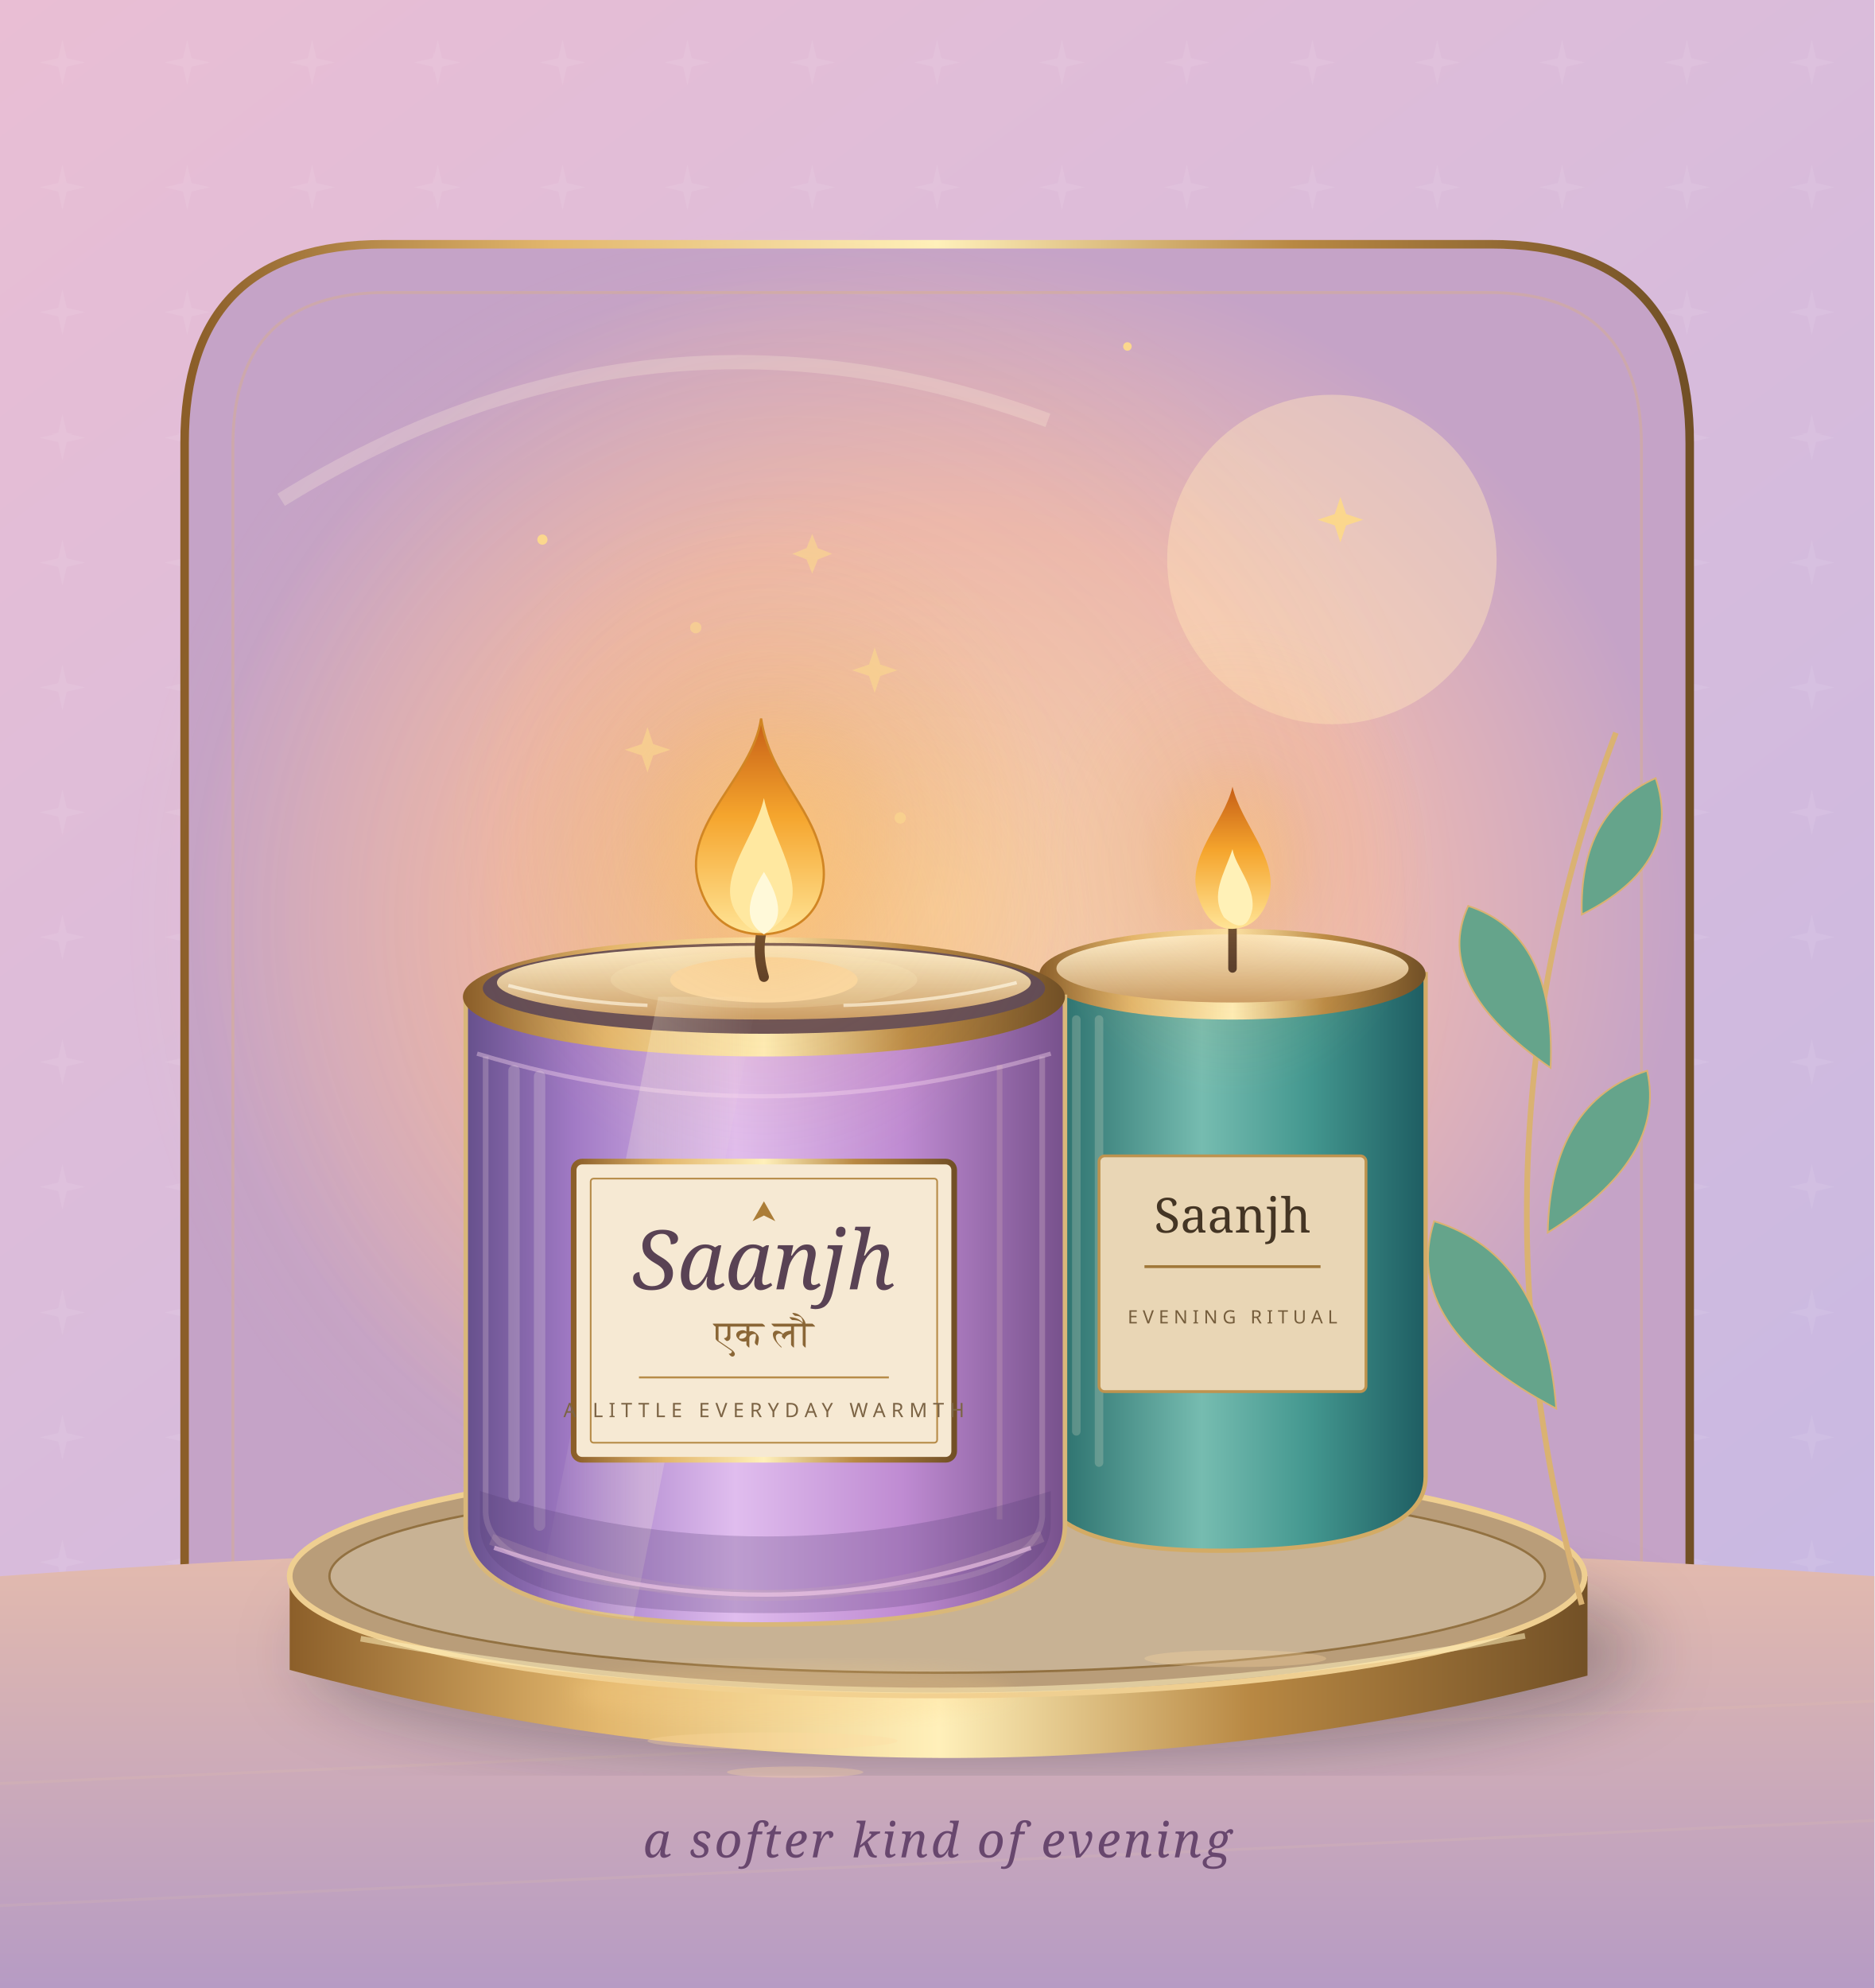
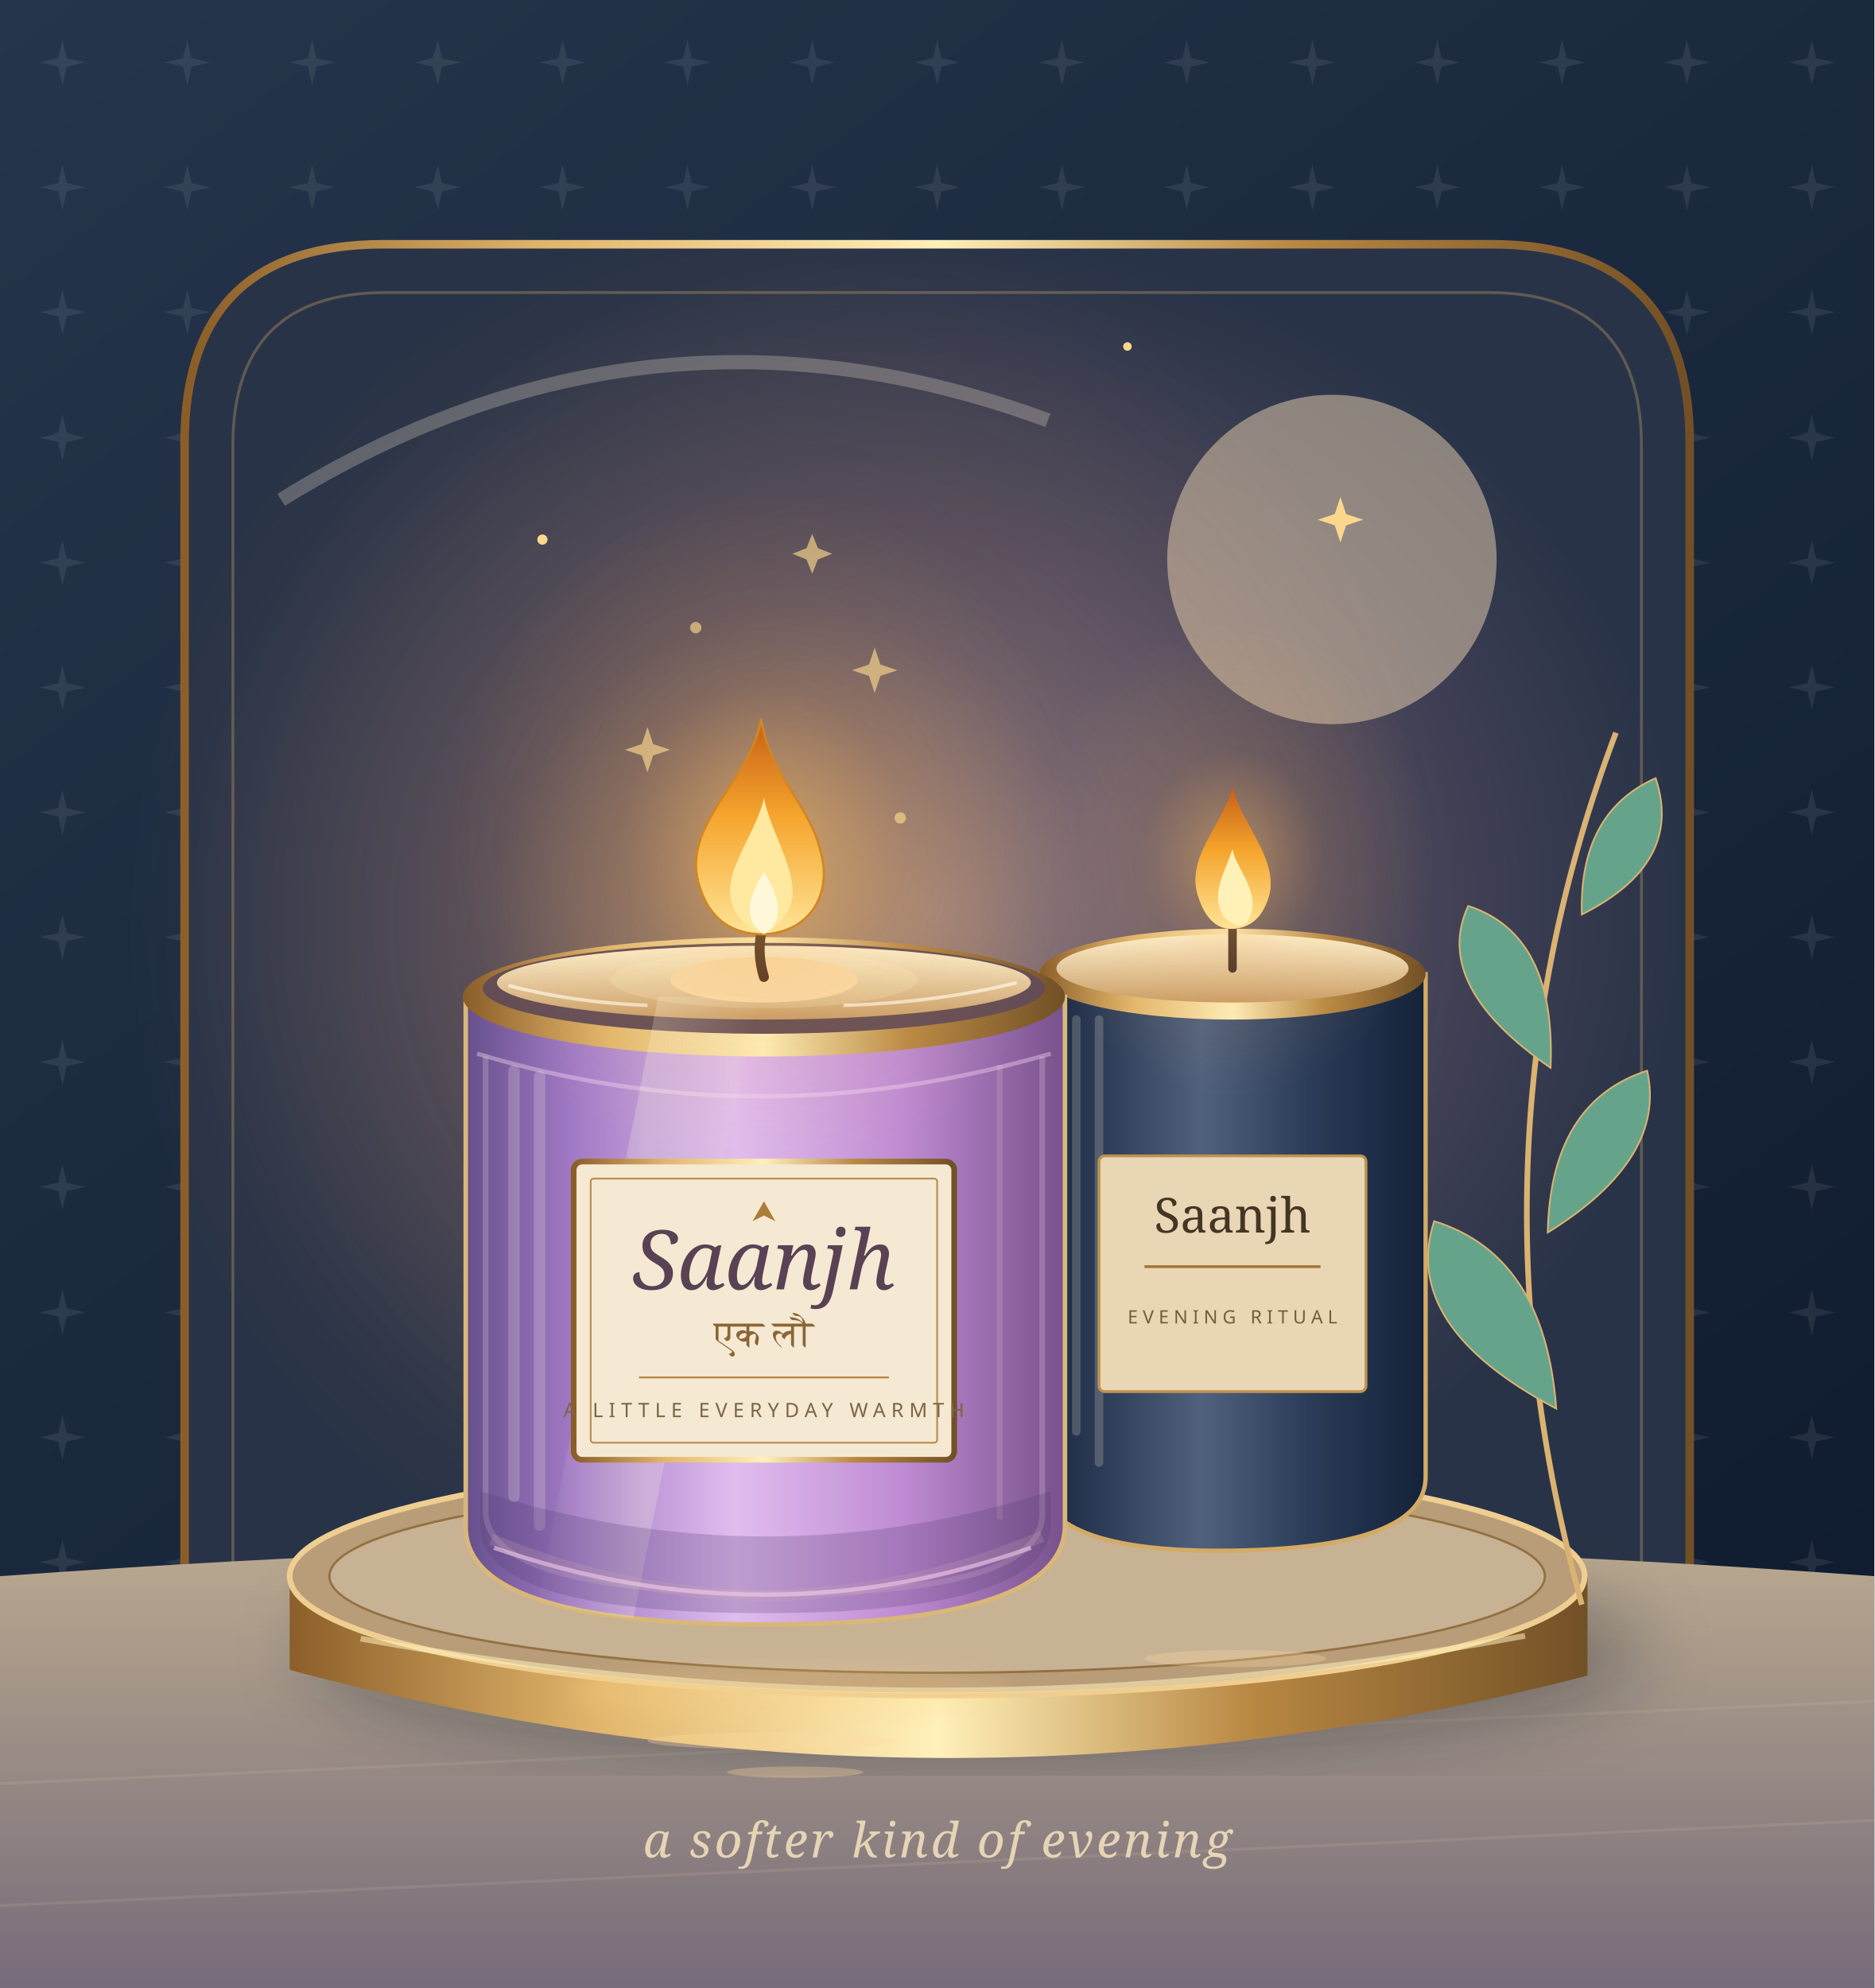
<svg xmlns="http://www.w3.org/2000/svg" viewBox="0 0 660 700">
  <defs>
    <linearGradient id="night" x2=".7" y2="1">
-       <stop stop-color="#e9bed4" />
-       <stop offset="1" stop-color="#c9b9e2" />
+       <stop stop-color="#25354b" />
+       <stop offset="1" stop-color="#101c30" />
    </linearGradient>
    <radialGradient id="alcove">
-       <stop stop-color="#f9d8b9" />
-       <stop offset=".58" stop-color="#ecb9b2" />
-       <stop offset="1" stop-color="#c5a3c7" />
+       <stop stop-color="#796c86" />
+       <stop offset=".58" stop-color="#4b465b" />
+       <stop offset="1" stop-color="#293347" />
    </radialGradient>
    <linearGradient id="brass">
      <stop stop-color="#8b5e29" />
      <stop offset=".24" stop-color="#e2b66c" />
      <stop offset=".5" stop-color="#fff0ba" />
      <stop offset=".74" stop-color="#b88843" />
      <stop offset="1" stop-color="#725026" />
    </linearGradient>
    <linearGradient id="glass">
      <stop stop-color="#66508c" />
      <stop offset=".18" stop-color="#a17ac5" />
      <stop offset=".45" stop-color="#e0bdee" />
      <stop offset=".73" stop-color="#bf8bd2" />
      <stop offset="1" stop-color="#77518c" />
    </linearGradient>
    <linearGradient id="darkglass">
-       <stop stop-color="#226765" />
-       <stop offset=".42" stop-color="#76bcb0" />
-       <stop offset=".7" stop-color="#43978f" />
-       <stop offset="1" stop-color="#1e5d62" />
+       <stop stop-color="#18253e" />
+       <stop offset=".42" stop-color="#50617d" />
+       <stop offset=".7" stop-color="#2b3c58" />
+       <stop offset="1" stop-color="#142239" />
    </linearGradient>
    <linearGradient id="wax" x2="0" y2="1">
      <stop stop-color="#fff3d2" />
      <stop offset="1" stop-color="#c99d67" />
    </linearGradient>
    <linearGradient id="flame" x2="0" y2="1">
      <stop stop-color="#c65e16" />
      <stop offset=".45" stop-color="#f5a52d" />
      <stop offset="1" stop-color="#ffe496" />
    </linearGradient>
    <radialGradient id="light">
      <stop stop-color="#ffc364" stop-opacity=".5" />
      <stop offset=".45" stop-color="#e9a24c" stop-opacity=".12" />
      <stop offset="1" stop-color="#f9bc65" stop-opacity="0" />
    </radialGradient>
    <linearGradient id="stone" x2="0" y2="1">
-       <stop stop-color="#e4bbad" />
-       <stop offset="1" stop-color="#b69bc4" />
+       <stop stop-color="#baa98f" />
+       <stop offset="1" stop-color="#766c7a" />
    </linearGradient>
    <filter id="soft">
      <feGaussianBlur stdDeviation="13" />
    </filter>
    <filter id="tiny">
      <feGaussianBlur stdDeviation="3" />
    </filter>
    <linearGradient id="sheen">
      <stop stop-color="#fff7df" stop-opacity="0" />
      <stop offset=".5" stop-color="#fff7df" stop-opacity=".24" />
      <stop offset="1" stop-color="#fff7df" stop-opacity="0" />
    </linearGradient>
    <pattern id="wall-detail" width="44" height="44" patternUnits="userSpaceOnUse">
      <path d="m22 14 1.5 6.5L30 22l-6.5 1.5L22 30l-1.5-6.5L14 22l6.5-1.5Z" fill="#ffffff" opacity=".08" />
    </pattern>
    <clipPath id="jar-clip">
      <path d="M164 351h211v186q0 35-106 35t-105-35Z" />
    </clipPath>
    <style>
 .flame{transform-box:fill-box;transform-origin:50% 100%}.glow{transform-box:fill-box;transform-origin:center}.spark{opacity:.65;transform-box:fill-box;transform-origin:center}.reflection{opacity:.2}.leaf{transform-origin:555px 540px}.back-flame{animation-delay:-.8s!important}
 @media(prefers-reduced-motion:no-preference){.flame{animation:flicker 1.9s ease-in-out infinite}.glow{animation:breathe 3.7s ease-in-out infinite}.spark{animation:rise 6s ease-out infinite;opacity:0}.s2{animation-delay:-2s;animation-duration:7s}.s3{animation-delay:-4.5s;animation-duration:8s}.s4{animation-delay:-1s;animation-duration:5.5s}.s5{animation-delay:-3.5s;animation-duration:6.8s}.reflection{animation:reflections 3.7s ease-in-out infinite}.leaf{animation:sway 8s ease-in-out infinite}.orbit{animation:twinkle 5s ease-in-out infinite}}
 @keyframes flicker{0%,100%{transform:rotate(-3deg) scale(.98,1)}18%{transform:rotate(2deg) scale(1.04,.94)}43%{transform:rotate(-2deg) scale(.94,1.07)}68%{transform:rotate(4deg) scale(1.03,.98)}84%{transform:rotate(0) scale(.97,1.03)}}
 @keyframes breathe{0%,100%{opacity:.65;transform:scale(.94)}55%{opacity:1;transform:scale(1.08)}}
 @keyframes rise{0%{opacity:0;transform:translate(0,20px) scale(.4)}20%{opacity:.9}65%{opacity:.4}100%{opacity:0;transform:translate(12px,-65px) scale(.2)}}
 @keyframes reflections{0%,100%{opacity:.14}50%{opacity:.32}}
 @keyframes sway{0%,100%{transform:rotate(-1deg)}50%{transform:rotate(2deg)}}
 @keyframes twinkle{0%,100%{opacity:.25}50%{opacity:.8}}
 @media(prefers-reduced-motion:no-preference){.glass-sheen{animation:glass-light 9s ease-in-out infinite}.table-light{animation:reflections 4.5s ease-in-out infinite}}
 @keyframes glass-light{0%,100%{transform:translateX(-35px);opacity:.2}50%{transform:translateX(30px);opacity:.65}}
 </style>
  </defs>
  <path fill="url(#night)" d="M0 0h660v700H0z" />
  <path fill="url(#wall-detail)" d="M0 0h660v700H0z" />
  <path d="M65 555V156q0-70 70-70h390q70 0 70 70v399Z" fill="url(#alcove)" stroke="url(#brass)" stroke-width="3" />
  <path d="M82 552V157q0-54 54-54h388q54 0 54 54v395" fill="none" stroke="#dfb56d" stroke-opacity=".3" />
  <circle cx="469" cy="197" r="58" fill="#ffe5bd" opacity=".45" />
  <path d="M99 176q129-80 270-28" fill="none" stroke="#fff3df" stroke-width="5" opacity=".25" />
  <ellipse class="glow" cx="279" cy="326" rx="235" ry="245" fill="url(#light)" />
  <path d="M0 555q330-24 660 0v145H0Z" fill="url(#stone)" />
  <path d="m0 628 660-29M0 671l660-30" stroke="#e4caa4" stroke-width="1" opacity=".13" />
  <ellipse cx="343" cy="582" rx="235" ry="36" fill="#111a28" opacity=".35" filter="url(#soft)" />
  <path d="M102 555h457v35q-228 59-457-2Z" fill="url(#brass)" />
  <ellipse cx="330" cy="555" rx="228" ry="42" fill="#b99d79" stroke="#efcf91" stroke-width="2" />
  <ellipse cx="330" cy="555" rx="214" ry="34" fill="#c8b294" stroke="#927141" stroke-width=".8" />
  <path d="M127 577q205 37 410-1" fill="none" stroke="#fff0bc" stroke-width="2" opacity=".55" />
  <g>
    <path d="M366 343h136v177q0 25-68 26t-68-26Z" fill="url(#darkglass)" stroke="#d3ab65" stroke-width="1.5" />
    <ellipse cx="434" cy="343" rx="68" ry="16" fill="url(#brass)" />
    <ellipse cx="434" cy="341" rx="62" ry="12" fill="url(#wax)" />
    <path d="M434 341v-15" stroke="#493328" stroke-width="3" stroke-linecap="round" />
    <ellipse class="glow" cx="434" cy="302" rx="71" ry="84" fill="url(#light)" />
    <g class="flame back-flame">
      <path d="M434 277c-3 13-17 25-12 39q4 12 13 11t12-12c3-13-10-25-13-38Z" fill="url(#flame)" />
      <path d="M434 299c-3 9-8 16-3 24q8 7 10-3c1-8-6-15-7-21Z" fill="#fff1b7" />
    </g>
    <path class="reflection" d="M379 359v145m8-145v156" stroke="#fff2d6" stroke-width="3" stroke-linecap="round" />
    <rect x="387" y="407" width="94" height="83" rx="2" fill="#e9d6b5" stroke="#be934f" />
    <text x="434" y="434" text-anchor="middle" font-family="Georgia,serif" font-size="17" fill="#443524">Saanjh</text>
    <path d="M403 446h62" stroke="#a07839" />
    <text x="434" y="466" text-anchor="middle" font-family="sans-serif" font-size="6.5" letter-spacing="1.7" fill="#755d3c">EVENING RITUAL</text>
  </g>
  <g>
    <path d="M164 351h211v186q0 35-106 35t-105-35Z" fill="url(#glass)" stroke="#d9b779" stroke-width="1.6" />
    <path d="M171 372v160q0 28 97 29t99-27V372" fill="none" stroke="#f2d9de" opacity=".24" stroke-width="2" />
    <ellipse cx="269" cy="351" rx="106" ry="21" fill="url(#brass)" />
    <ellipse cx="269" cy="348" rx="99" ry="16" fill="#634c55" />
    <ellipse cx="269" cy="346" rx="94" ry="13" fill="url(#wax)" />
    <path d="M179 347q23 6 49 7m69 0q33-1 61-8" stroke="#fff8e5" stroke-width="1.2" opacity=".7" fill="none" />
    <ellipse cx="269" cy="345" rx="33" ry="8" fill="#fbd6a0" />
    <ellipse class="reflection" cx="269" cy="345" rx="54" ry="10" fill="#fff4c9" />
    <path d="M269 344q-3-10 0-19" stroke="#4a3020" stroke-width="3.5" fill="none" stroke-linecap="round" />
    <ellipse class="glow" cx="269" cy="295" rx="110" ry="120" fill="url(#light)" />
    <g class="flame">
      <path d="M268 253c-3 21-28 37-22 58q5 18 23 18c17-1 24-15 20-29-4-17-18-27-21-47Z" fill="url(#flame)" stroke="#d18624" stroke-width=".8" />
      <path d="M269 281c-3 14-17 28-10 40q8 13 17 2c9-11-4-27-7-42Z" fill="#ffe8a0" />
      <path d="M269 307q-10 16 0 22 10-6 0-22" fill="#fff9d9" />
    </g>
    <path class="reflection" d="M181 377v150m9-148v158" stroke="#fff4e4" stroke-width="4" stroke-linecap="round" />
    <path d="M168 371q99 30 202 0" stroke="#f8d8ee" stroke-width="1.5" opacity=".4" fill="none" />
    <path d="M352 375v160" stroke="#fce2bf" opacity=".16" stroke-width="2" />
    <g clip-path="url(#jar-clip)">
      <path class="glass-sheen" d="m232 350 35 0-45 225h-35Z" fill="url(#sheen)" />
      <path d="M173 542q97 40 194-1" stroke="#f5d1c7" stroke-width="4" opacity=".2" fill="none" />
    </g>
    <path d="M169 525v12q0 31 100 31t101-31v-12q-100 32-201 0Z" fill="#543b72" opacity=".25" />
    <path d="M174 545q96 33 189 0" fill="none" stroke="#f3c9ea" stroke-width="1.5" opacity=".6" />
    <rect x="202" y="409" width="134" height="105" rx="3" fill="#f6e9d3" stroke="url(#brass)" stroke-width="2" />
    <rect x="208" y="415" width="122" height="93" rx="1" fill="none" stroke="#b78c49" stroke-width=".6" />
    <path d="m269 423-4 7 4-2 4 2Z" fill="#ab7d37" />
    <text x="269" y="454" text-anchor="middle" font-family="Georgia,serif" font-style="italic" font-size="29" fill="#594254">Saanjh</text>
    <text x="269" y="474" text-anchor="middle" font-family="Georgia,serif" font-size="13" fill="#8a6636">एक लौ</text>
    <path d="M225 485h88" stroke="#b78c49" stroke-width=".7" />
    <text x="269" y="499" text-anchor="middle" font-family="sans-serif" font-size="7" letter-spacing="2" fill="#7c6445">A LITTLE EVERYDAY WARMTH</text>
  </g>
  <g class="leaf" fill="#65a48b" stroke="#dab272" stroke-width=".6">
    <path d="M557 565q-44-159 12-307" fill="none" stroke-width="2" />
    <path d="M548 496q-55-29-43-66 39 12 43 66Zm-3-62q42-26 35-57-34 11-35 57Zm1-58q-42-29-29-57 31 10 29 57Zm11-54q36-18 26-48-27 12-26 48Z" />
  </g>
  <g fill="#fbd78d">
    <path class="spark" d="m228 256 2 6 6 2-6 2-2 6-2-6-6-2 6-2Z" />
    <path class="spark s2" d="m308 228 2 6 6 2-6 2-2 6-2-6-6-2 6-2Z" />
    <path class="spark s3" d="m286 188 2 5 5 2-5 2-2 5-2-5-5-2 5-2Z" />
    <circle class="spark s4" cx="245" cy="221" r="2" />
    <circle class="spark s5" cx="317" cy="288" r="2" />
    <path class="orbit" d="m472 175 2 6 6 2-6 2-2 6-2-6-6-2 6-2Z" />
    <circle class="orbit" cx="191" cy="190" r="1.8" />
    <circle class="orbit" cx="397" cy="122" r="1.5" />
  </g>
  <ellipse class="reflection" cx="279" cy="596" rx="78" ry="10" fill="#ffd58c" filter="url(#tiny)" />
  <g class="table-light" fill="#ffdaa0" opacity=".3">
    <ellipse cx="272" cy="613" rx="44" ry="3" />
    <ellipse cx="280" cy="624" rx="24" ry="2" />
    <ellipse cx="435" cy="584" rx="32" ry="3" />
  </g>
-   <text x="330" y="654" text-anchor="middle" fill="#68476e" font-family="Georgia,serif" font-style="italic" font-size="17" letter-spacing="1">a softer kind of evening</text>
+   <text x="330" y="654" text-anchor="middle" fill="#e5d4b6" font-family="Georgia,serif" font-style="italic" font-size="17" letter-spacing="1">a softer kind of evening</text>
</svg>
